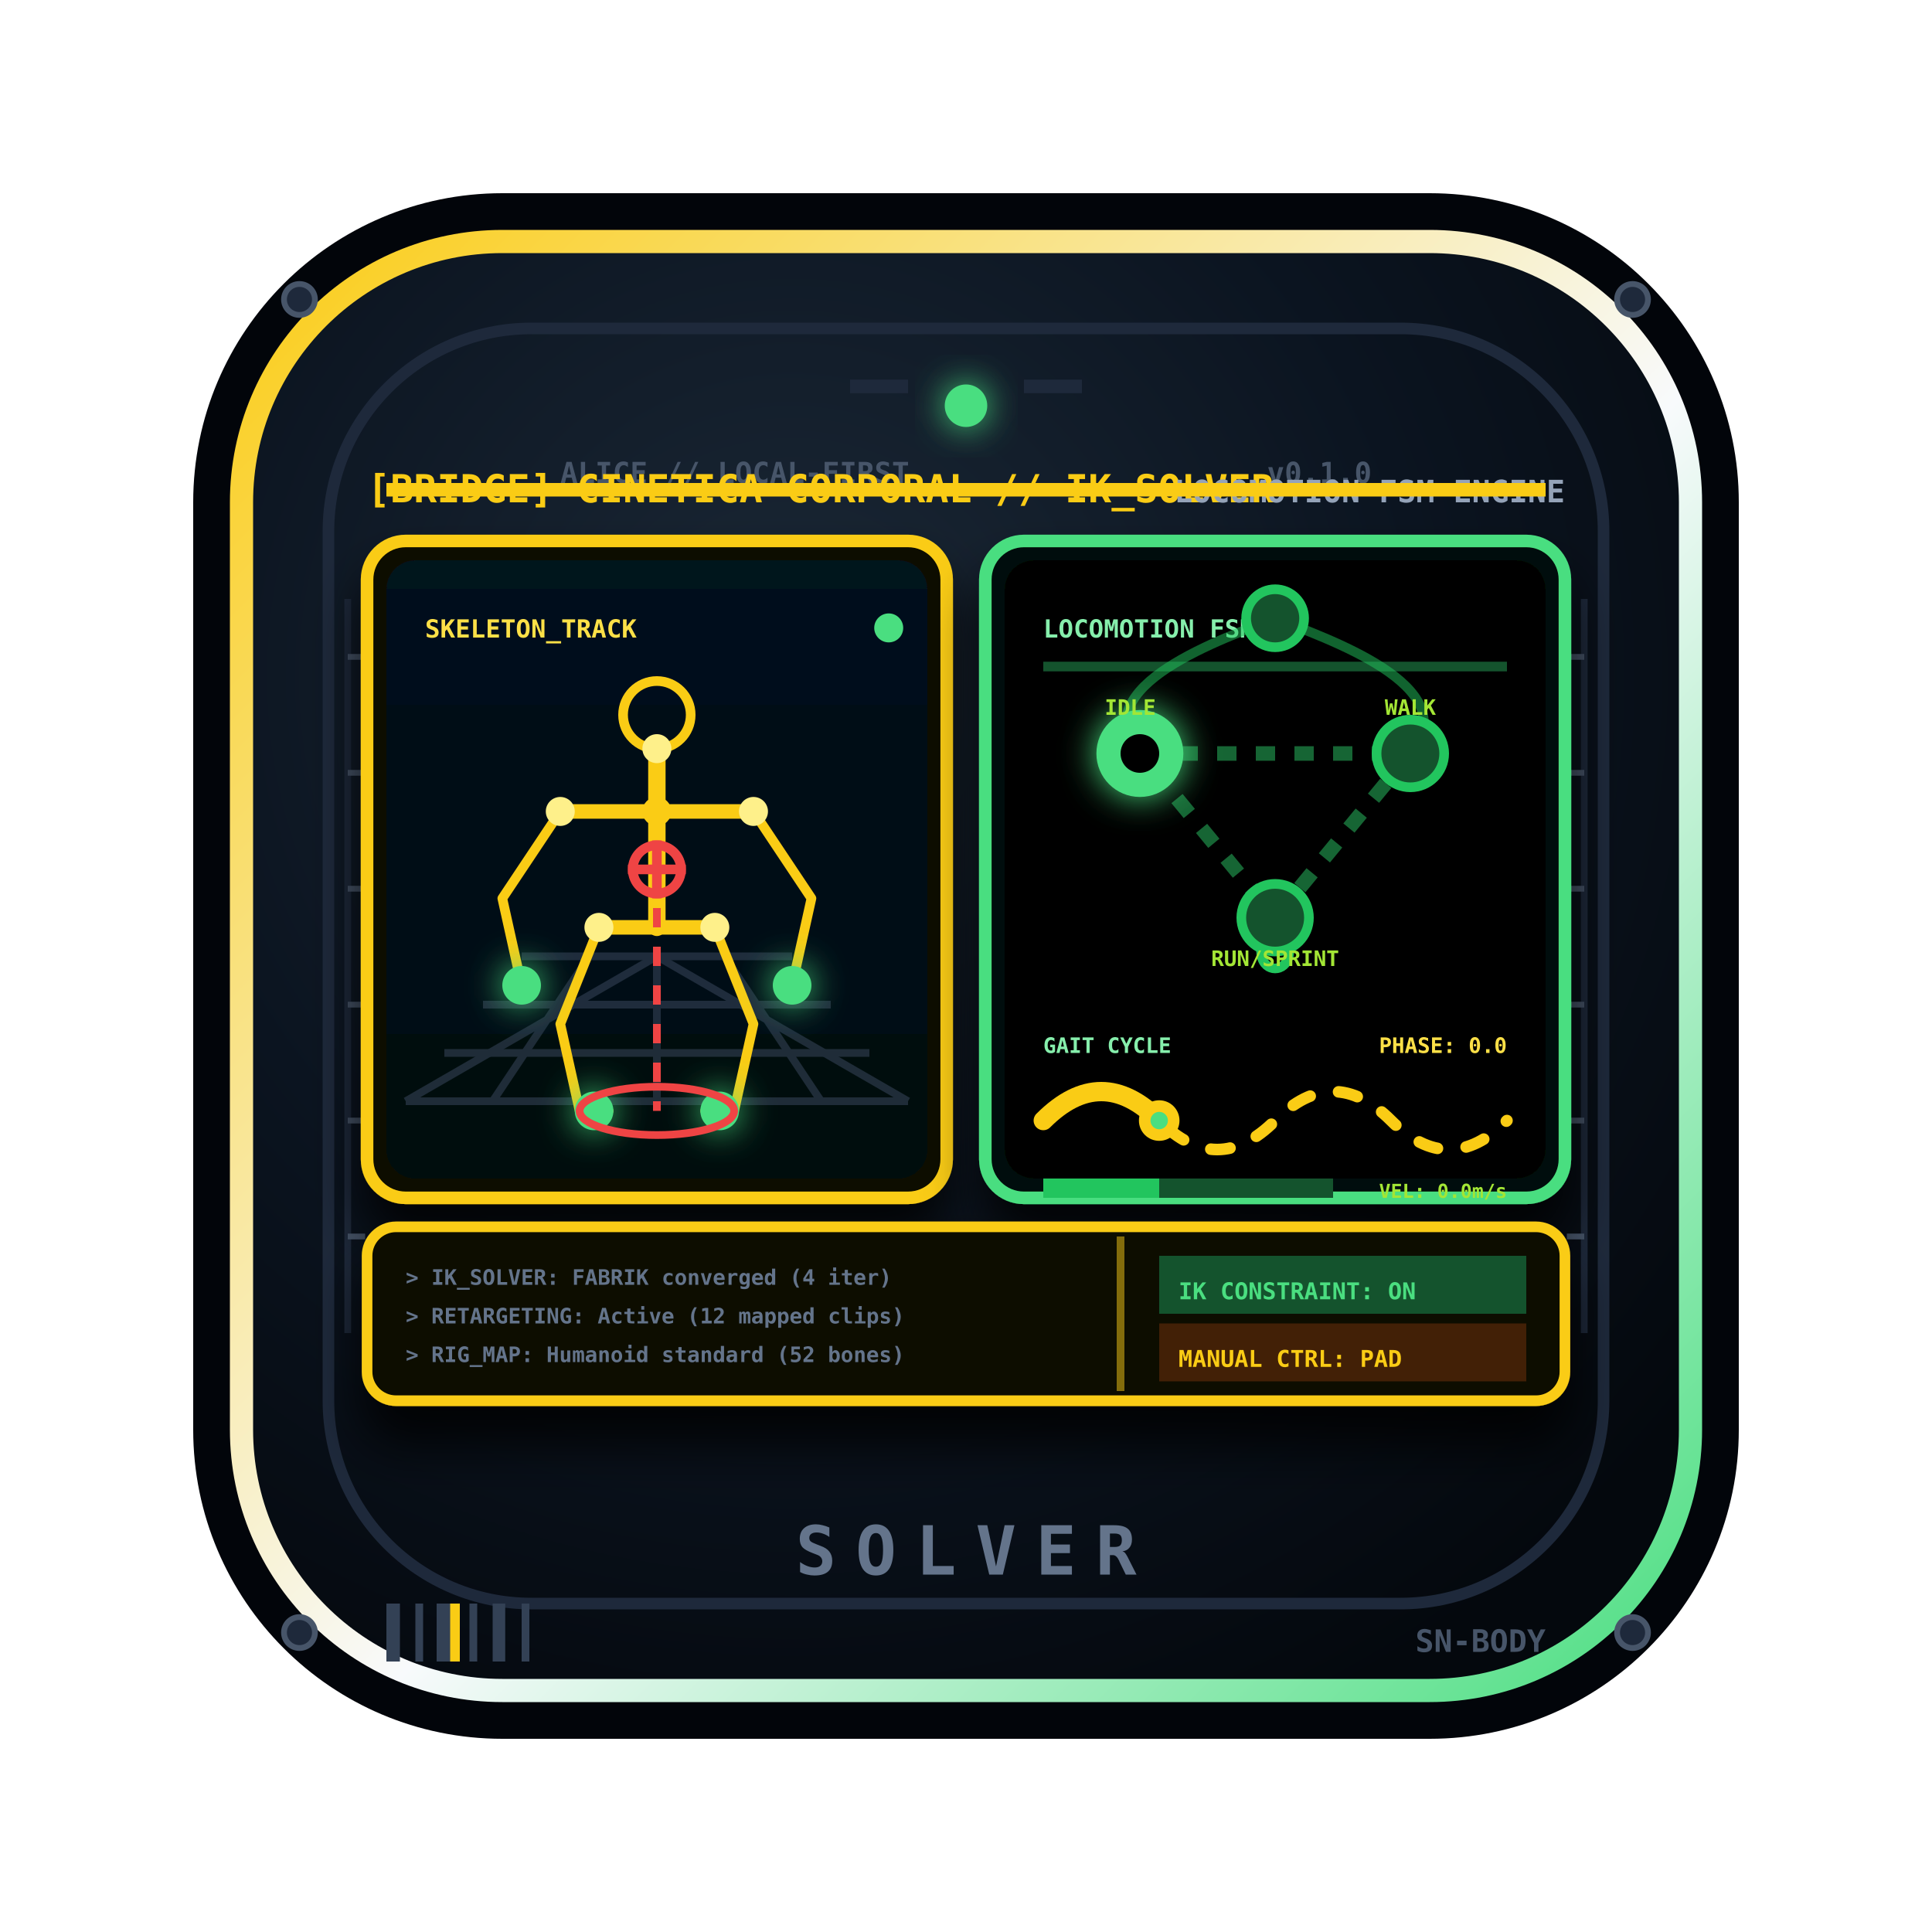
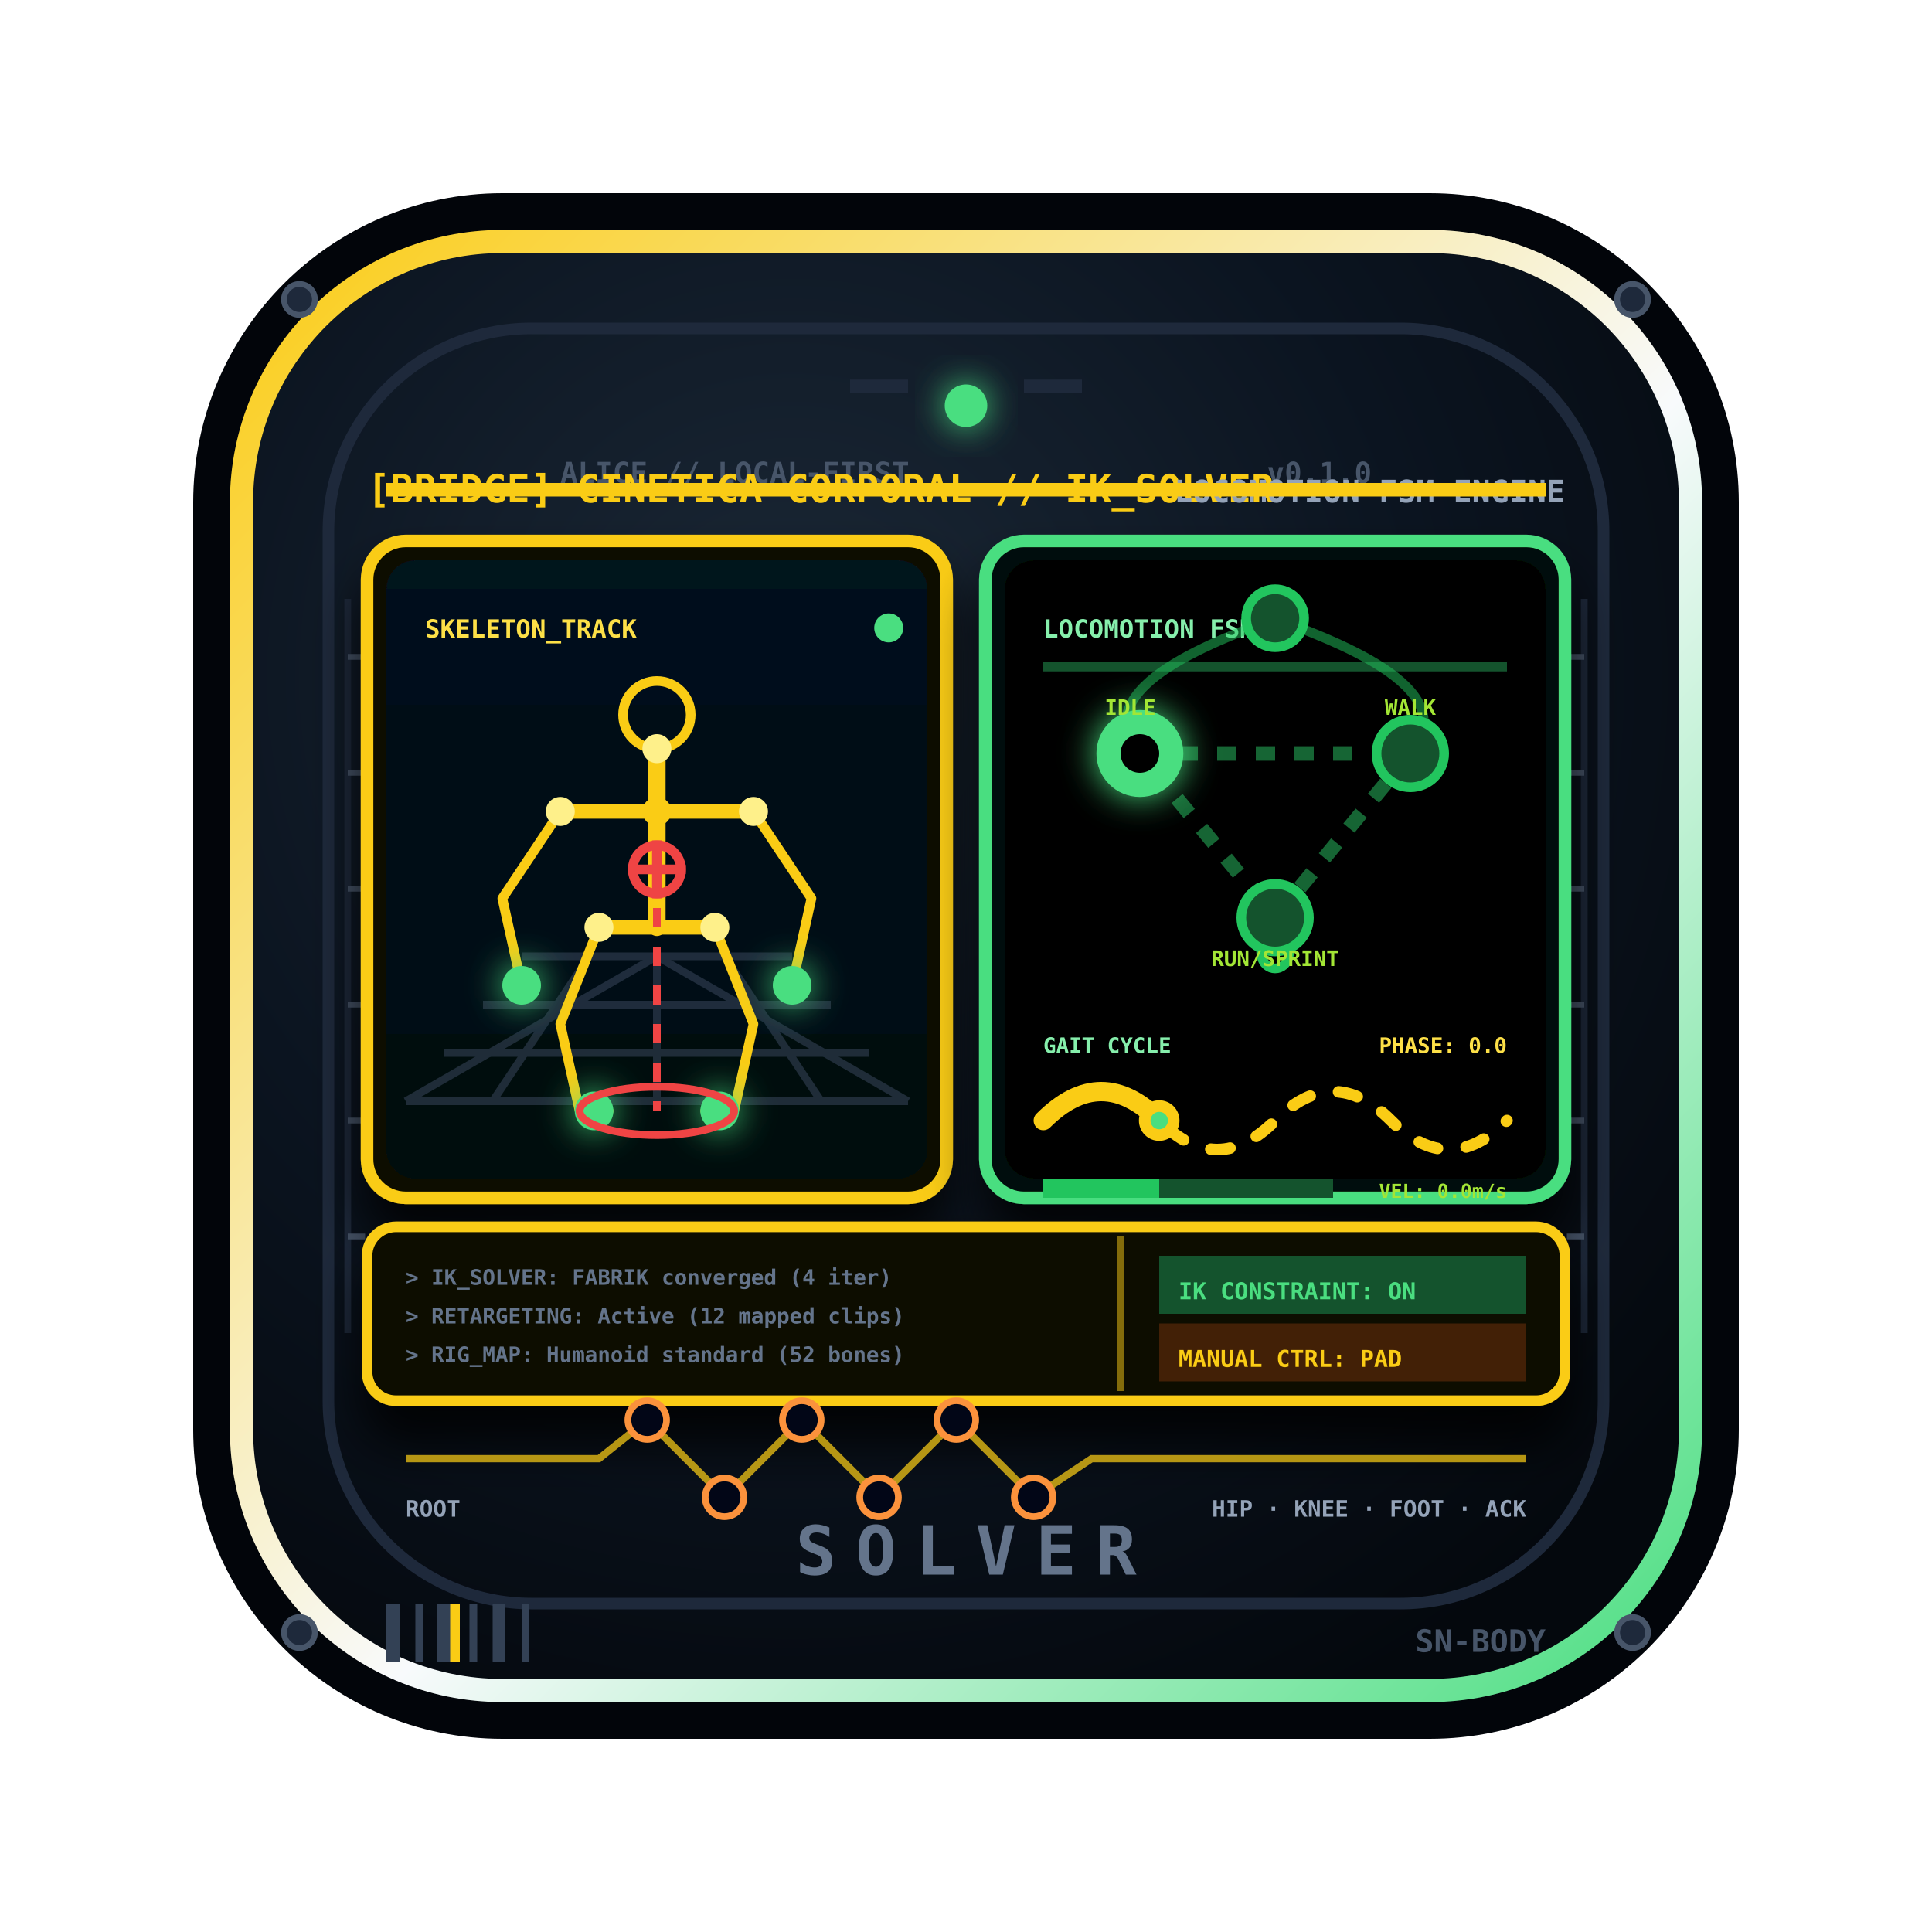
<svg xmlns="http://www.w3.org/2000/svg" viewBox="0 0 200 200" role="img" aria-label="Puente corporal">
  <style>
    .body-dash{animation:bodyDash 2.8s linear infinite}.body-blink{animation:bodyBlink 1.6s steps(2,end) infinite}.body-blink2{animation:bodyBlink 2.3s steps(2,end) .5s infinite}.body-scan{animation:bodyScan 4.2s ease-in-out infinite}.body-spin{transform-box:fill-box;transform-origin:50% 50%;animation:bodySpin 16s linear infinite}
    @keyframes bodyDash{to{stroke-dashoffset:-26}}@keyframes bodyBlink{50%{opacity:.25}}
    @keyframes bodyScan{0%,100%{y:50px;opacity:.06}50%{y:140px;opacity:.4}}
    @keyframes bodySpin{to{transform:rotate(360deg)}}
    @media(prefers-reduced-motion:reduce){.body-dash,.body-blink,.body-blink2,.body-scan,.body-spin{animation:none}}
  </style>
  <defs>
    <radialGradient id="body-plate" cx="38%" cy="30%" r="80%">
      <stop stop-color="#1b2836" />
      <stop offset=".55" stop-color="#0b1420" />
      <stop offset="1" stop-color="#04080d" />
    </radialGradient>
    <linearGradient id="body-ga" x1="0" y1="0" x2="1" y2="1">
      <stop stop-color="#facc15" />
      <stop offset=".55" stop-color="#f8fafc" />
      <stop offset="1" stop-color="#4ade80" />
    </linearGradient>
    <linearGradient id="body-gb" x1="0" x2="1">
      <stop stop-color="#4ade80" />
      <stop offset="1" stop-color="#facc15" />
    </linearGradient>
    <linearGradient id="body-metal" x1="0" y1="0" x2="1" y2="1">
      <stop stop-color="#94a3b8" />
      <stop offset=".35" stop-color="#334155" />
      <stop offset=".7" stop-color="#111827" />
      <stop offset="1" stop-color="#020617" />
    </linearGradient>
    <linearGradient id="body-screen-bg" x1="0" y1="0" x2="0" y2="1">
      <stop stop-color="#06121d" />
      <stop offset="1" stop-color="#02070e" />
    </linearGradient>
    <radialGradient id="body-halo">
      <stop stop-color="#fff" />
      <stop offset=".2" stop-color="#facc15" />
      <stop offset=".7" stop-color="#4ade80" />
      <stop offset="1" stop-color="#07111d" />
    </radialGradient>
    <filter id="body-shadow" x="-45%" y="-45%" width="190%" height="200%">
      <feDropShadow dx="0" dy="4" stdDeviation="2.6" flood-color="#000" flood-opacity=".85" />
    </filter>
    <filter id="body-glow" x="-70%" y="-70%" width="240%" height="240%">
      <feGaussianBlur stdDeviation="1.8" result="b" />
      <feMerge>
        <feMergeNode in="b" />
        <feMergeNode in="SourceGraphic" />
      </feMerge>
    </filter>
  </defs>
  <rect x="20" y="20" width="160" height="160" rx="32" fill="#02050a" />
  <rect x="25" y="25" width="150" height="150" rx="27" fill="url(#body-plate)" stroke="url(#body-ga)" stroke-width="2.4" />
  <rect x="34" y="34" width="132" height="132" rx="21" fill="none" stroke="#1e293b" stroke-width="1.2" />
  <g fill="#1e293b" stroke="#475569" stroke-width=".6">
    <circle cx="31" cy="31" r="1.6" />
    <circle cx="169" cy="31" r="1.6" />
    <circle cx="31" cy="169" r="1.6" />
    <circle cx="169" cy="169" r="1.6" />
  </g>
  <path d="M88 40h6M106 40h6" stroke="#1e293b" stroke-width="1.4" />
  <g font-family="Consolas,monospace" font-weight="900">
    <text x="58" y="50" fill="#475569" font-size="3">ALICE // LOCAL-FIRST</text>
    <text x="142" y="50" fill="#475569" font-size="3" text-anchor="end">v0.1.0</text>
  </g>
  <path d="M36 62v76M164 62v76" stroke="#1e293b" stroke-width=".7" />
  <path d="M36 68h2.5M36 80h1.8M36 92h2.5M36 104h1.8M36 116h2.5M36 128h1.8M164 68h-2.5M164 80h-1.8M164 92h-2.5M164 104h-1.8M164 116h-2.5M164 128h-1.8" stroke="#475569" stroke-width=".6" />
  <circle class="body-blink" cx="100" cy="42" r="2.2" fill="#4ade80" filter="url(#body-glow)" />
  <g font-family="Consolas,monospace" font-weight="900">
    <text x="38" y="52" fill="#facc15" font-size="4">[BRIDGE] CINETICA CORPORAL // IK_SOLVER</text>
    <text x="162" y="52" fill="#94a3b8" font-size="3.2" text-anchor="end">LOCOMOTION FSM ENGINE</text>
  </g>
  <g filter="url(#body-shadow)">
    <rect x="38" y="56" width="60" height="68" rx="4" fill="#0c0a00" stroke="#facc15" stroke-width="1.3" />
    <rect x="40" y="58" width="56" height="64" rx="3" fill="url(#body-screen-bg)" />
  </g>
  <g font-family="Consolas,monospace" font-weight="900">
    <text x="44" y="66" fill="#fde047" font-size="2.6">SKELETON_TRACK</text>
    <circle cx="92" cy="65" r="1.5" fill="#4ade80" class="body-blink" />
  </g>
  <g stroke="#334155" stroke-width="0.8" opacity="0.6">
    <path d="M42 114h52 M46 109h44 M50 104h36 M54 99h28" />
    <path d="M68 99L42 114 M68 99L94 114 M68 99V114 M61 99L51 114 M75 99L85 114" />
  </g>
  <g stroke="#facc15" stroke-width="1" stroke-linecap="round" stroke-linejoin="round" fill="none">
    <circle cx="68" cy="74" r="3.5" />
    <path d="M68 77.5 V96" stroke-width="1.8" />
    <circle cx="68" cy="84" r="1" />
    <path d="M58 84 L78 84" stroke-width="1.5" />
    <path d="M58 84 L52 93 L54 102" />
    <path d="M78 84 L84 93 L82 102" />
    <path d="M62 96 L74 96" stroke-width="1.5" />
    <path d="M62 96 L58 106 L60 115 L63 115" />
    <path d="M74 96 L78 106 L76 115 L73 115" />
  </g>
  <g fill="#fef08a">
    <circle cx="68" cy="77.5" r="1.5" />
    <circle cx="58" cy="84" r="1.5" />
    <circle cx="78" cy="84" r="1.5" />
    <circle cx="62" cy="96" r="1.5" />
    <circle cx="74" cy="96" r="1.5" />
  </g>
  <g fill="#4ade80" class="body-blink" filter="url(#body-glow)">
    <circle cx="54" cy="102" r="2" />
    <circle cx="82" cy="102" r="2" />
    <circle cx="61.5" cy="115" r="2" />
    <circle cx="74.5" cy="115" r="2" />
  </g>
  <path d="M68 90v25" stroke="#ef4444" stroke-width="0.8" stroke-dasharray="2 2" />
  <circle cx="68" cy="90" r="2.5" fill="none" stroke="#ef4444" stroke-width="1" />
  <path d="M65 90h6 M68 87v6" stroke="#ef4444" stroke-width="1" />
  <ellipse cx="68" cy="115" rx="8" ry="2.5" fill="none" stroke="#ef4444" stroke-width="0.8" />
  <g filter="url(#body-shadow)">
    <rect x="102" y="56" width="60" height="68" rx="4" fill="#031109" stroke="#4ade80" stroke-width="1.3" />
    <rect x="104" y="58" width="56" height="64" rx="3" fill="#010603" />
  </g>
  <g font-family="Consolas,monospace" font-weight="900">
    <text x="108" y="66" fill="#86efac" font-size="2.6">LOCOMOTION FSM</text>
  </g>
  <path d="M108 69h48" stroke="#14532d" stroke-width="1" />
  <g transform="translate(132 86)">
    <path d="M-14 -8 L14 -8 L0 9 Z" fill="none" stroke="#166534" stroke-width="1.5" stroke-dasharray="2 2" />
    <path d="M-14 -8 C-20 -15 -5 -20 0 -22 C5 -20 20 -15 14 -8" fill="none" stroke="#22c55e" stroke-width="1" opacity="0.5" />
    <path d="M0 9 C-5 16 5 16 0 9" fill="none" stroke="#22c55e" stroke-width="1" />
    <circle cx="0" cy="-22" r="3" fill="#14532d" stroke="#22c55e" />
    <circle cx="-14" cy="-8" r="4.5" fill="#4ade80" filter="url(#body-glow)" />
    <circle cx="14" cy="-8" r="3.5" fill="#14532d" stroke="#22c55e" />
    <circle cx="0" cy="9" r="3.5" fill="#14532d" stroke="#22c55e" />
    <circle cx="-14" cy="-8" r="2" fill="#000" class="body-blink2" />
  </g>
  <g font-family="Consolas,monospace" font-weight="900" font-size="2.2" fill="#a3e635">
    <text x="117" y="74" text-anchor="middle">IDLE</text>
    <text x="146" y="74" text-anchor="middle">WALK</text>
    <text x="132" y="100" text-anchor="middle">RUN/SPRINT</text>
  </g>
  <g font-family="Consolas,monospace" font-weight="900" font-size="2.2">
    <text x="108" y="109" fill="#86efac">GAIT CYCLE</text>
    <text x="156" y="109" fill="#fde047" text-anchor="end">PHASE: 0.0</text>
  </g>
  <g stroke="#facc15" stroke-width="1.2" stroke-linecap="round" fill="none">
    <path d="M108 116 Q 114 110 120 116 T 132 116 T 144 116 T 156 116" stroke-dasharray="2 3" />
    <path d="M108 116 Q 114 110 120 116" stroke-width="2" stroke="#facc15" />
    <circle cx="120" cy="116" r="1.5" fill="#4ade80" class="body-blink" />
  </g>
  <rect x="108" y="122" width="30" height="2" fill="#14532d" />
  <rect x="108" y="122" width="12" height="2" fill="#22c55e" />
  <g font-family="Consolas,monospace" font-weight="900" font-size="2">
    <text x="156" y="124" fill="#a3e635" text-anchor="end">VEL: 0.0m/s</text>
  </g>
  <g filter="url(#body-shadow)">
    <rect x="38" y="127" width="124" height="18" rx="3" fill="#0c0a00" stroke="#facc15" stroke-width="1.1" />
  </g>
  <g font-family="Consolas,monospace" font-weight="900" font-size="2.2" fill="#64748b">
    <text x="42" y="133">&gt; IK_SOLVER: FABRIK converged (4 iter)</text>
    <text x="42" y="137">&gt; RETARGETING: Active (12 mapped clips)</text>
    <text x="42" y="141">&gt; RIG_MAP: Humanoid standard (52 bones)</text>
  </g>
  <path d="M116 128 V144" stroke="#facc15" stroke-width="0.8" opacity="0.5" />
  <g font-family="Consolas,monospace" font-weight="900" font-size="2.4">
    <rect x="120" y="130" width="38" height="6" fill="#14532d" />
    <text x="122" y="134.5" fill="#4ade80">IK CONSTRAINT: ON</text>
    <rect x="120" y="137" width="38" height="6" fill="#422006" />
    <text x="122" y="141.5" fill="#facc15">MANUAL CTRL: PAD</text>
  </g>
+   <g aria-label="Cadena cinemática" font-family="Consolas,monospace" font-weight="900">
+     <path d="M42 151h20l5-4 8 8 8-8 8 8 8-8 8 8 6-4h45" fill="none" stroke="#facc15" stroke-width=".75" opacity=".72" />
+     <g fill="#020617" stroke="#fb923c" stroke-width=".7">
+       <circle cx="67" cy="147" r="2" />
+       <circle cx="75" cy="155" r="2" />
+       <circle cx="83" cy="147" r="2" />
+       <circle cx="91" cy="155" r="2" />
+       <circle cx="99" cy="147" r="2" />
+       <circle cx="107" cy="155" r="2" />
+     </g>
+     <text x="42" y="157" fill="#94a3b8" font-size="2.35">ROOT</text>
+     <text x="158" y="157" fill="#94a3b8" font-size="2.35" text-anchor="end">HIP · KNEE · FOOT · ACK</text>
+   </g>
  <rect class="body-scan" x="40" y="50" width="120" height="1.4" fill="#facc15" />
  <g fill="#334155">
    <rect x="40" y="166" width="1.4" height="6" />
    <rect x="43" y="166" width=".8" height="6" />
    <rect x="45.2" y="166" width="1.8" height="6" />
    <rect x="48.6" y="166" width=".8" height="6" />
    <rect x="51" y="166" width="1.3" height="6" />
    <rect x="54" y="166" width=".8" height="6" />
  </g>
  <rect x="46.6" y="166" width="1" height="6" fill="#facc15" />
  <g font-family="Consolas,monospace" font-weight="900">
    <text x="160" y="171" fill="#475569" font-size="3.2" text-anchor="end">SN-BODY</text>
  </g>
  <g font-family="Consolas,monospace" font-weight="900">
    <text x="100" y="163" fill="#64748b" font-size="7" text-anchor="middle" letter-spacing="2">SOLVER</text>
  </g>
</svg>
